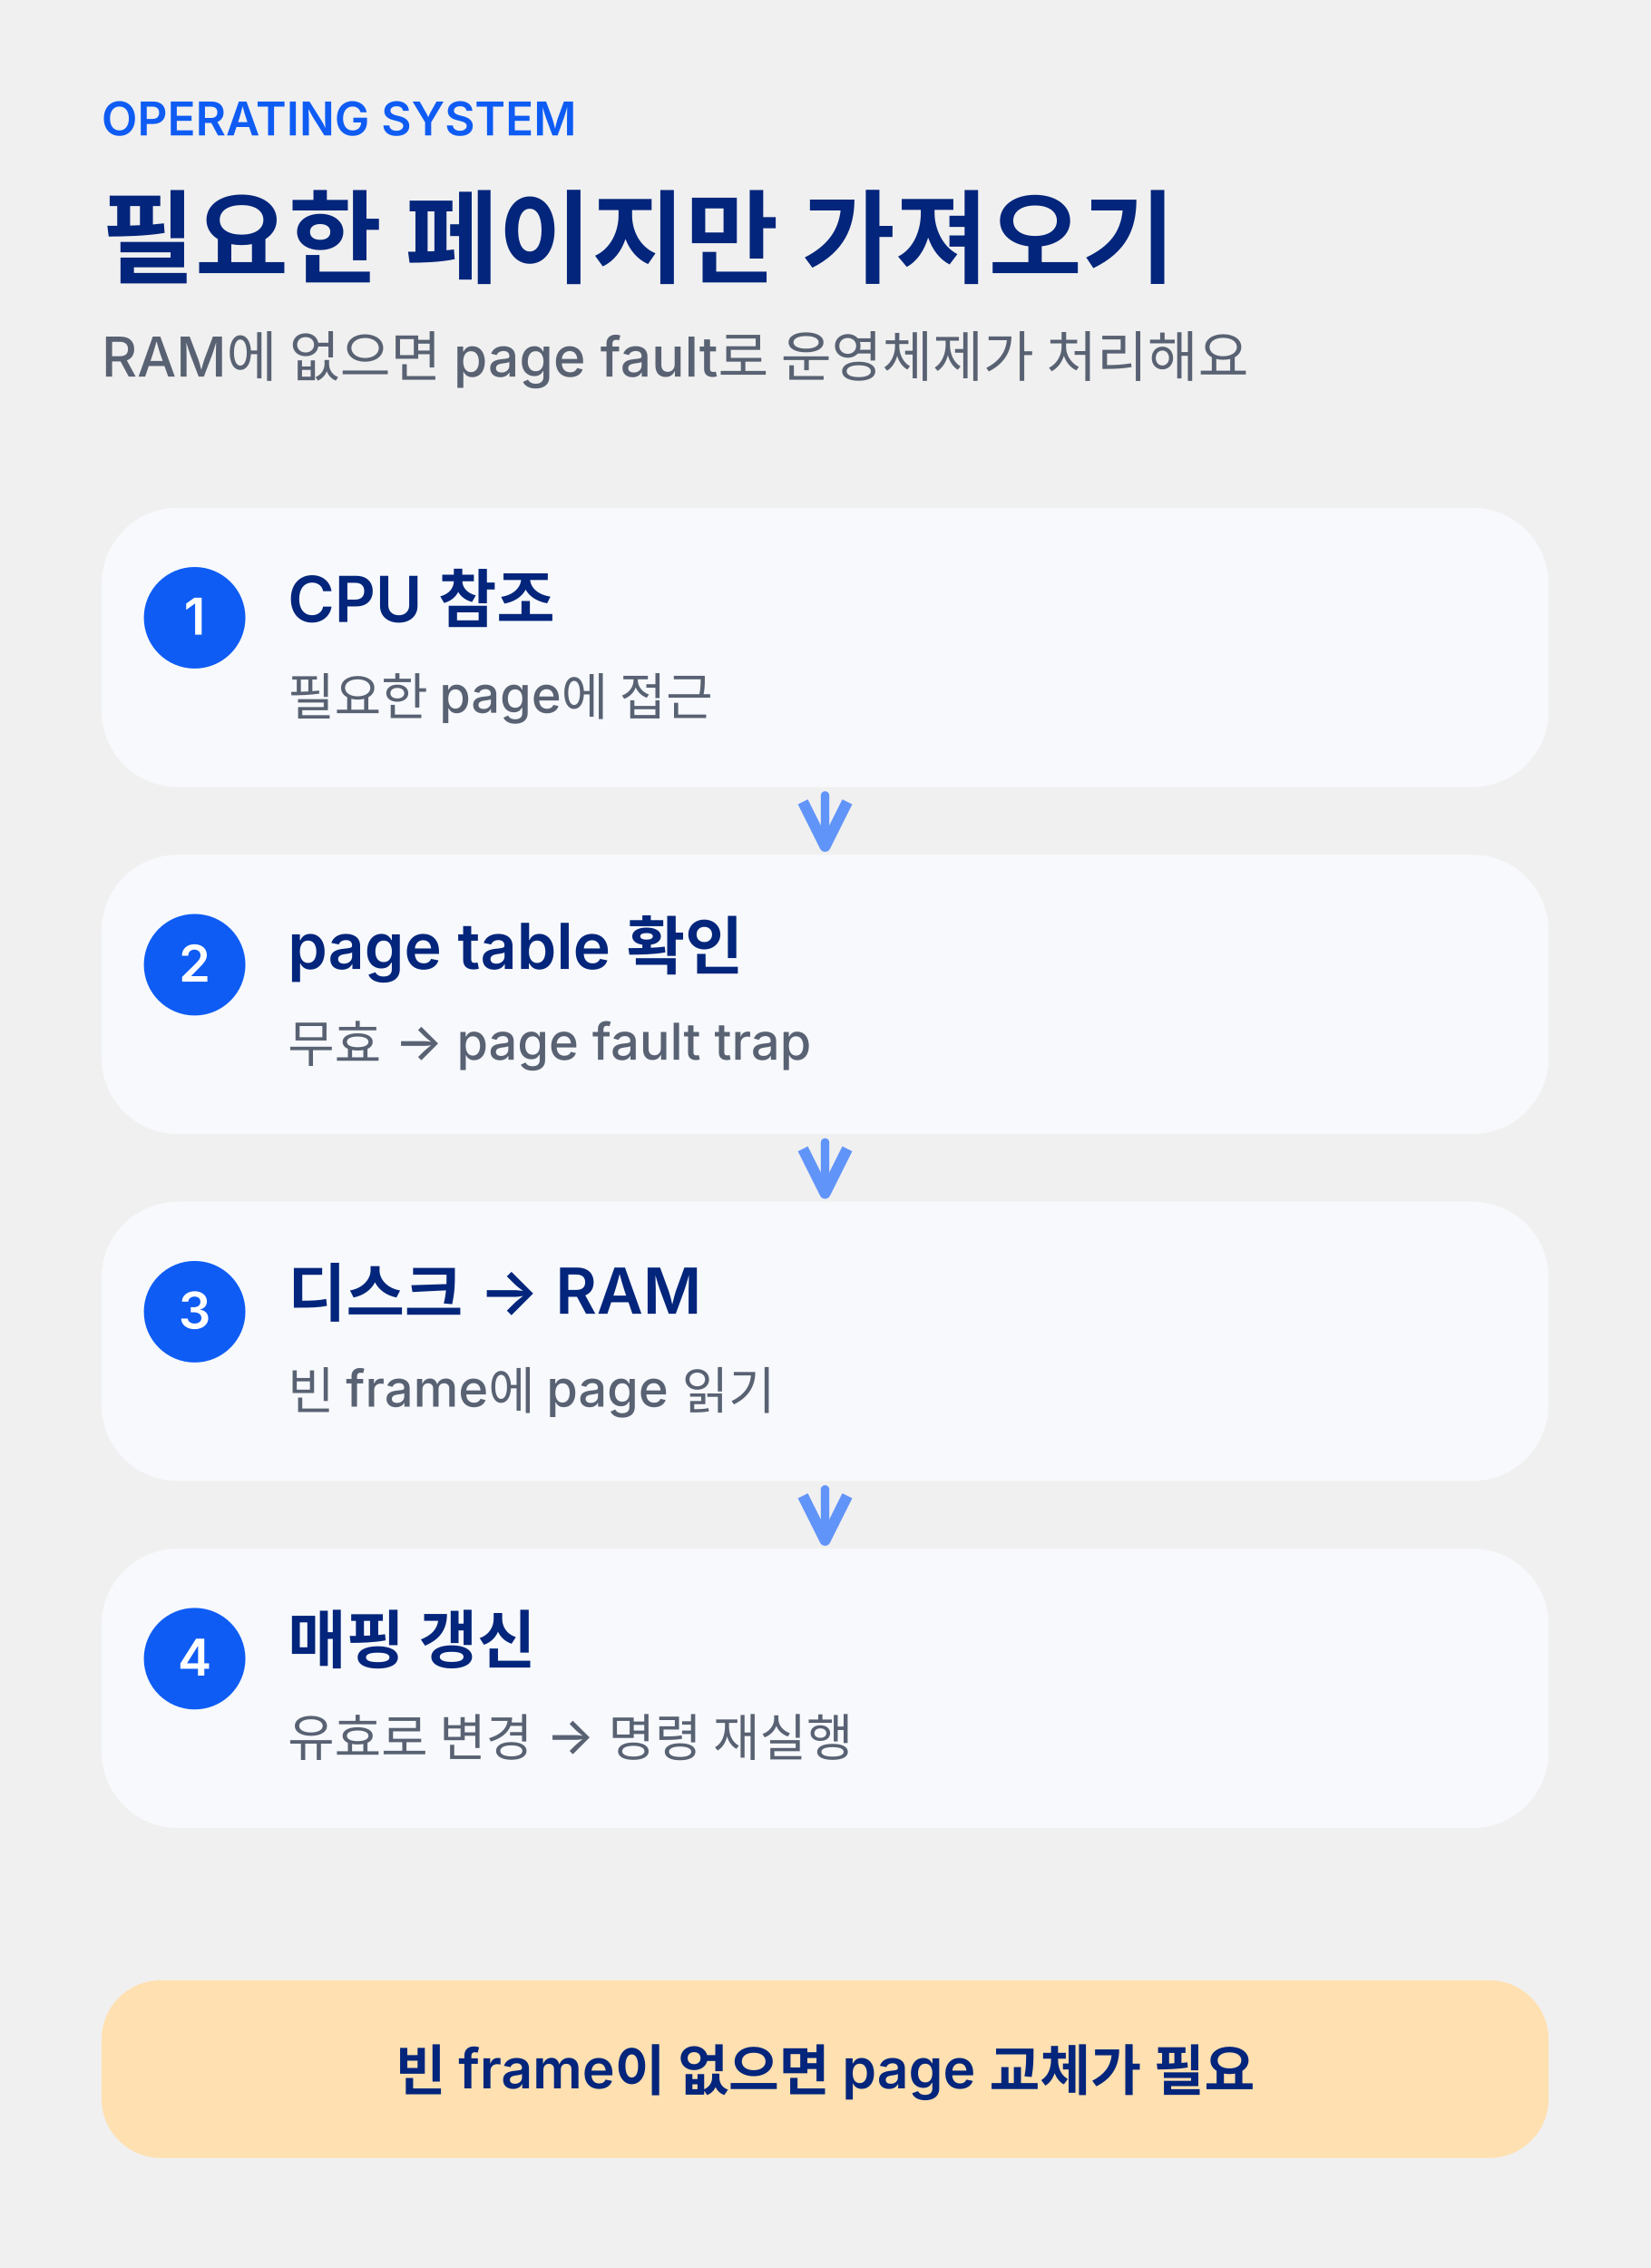
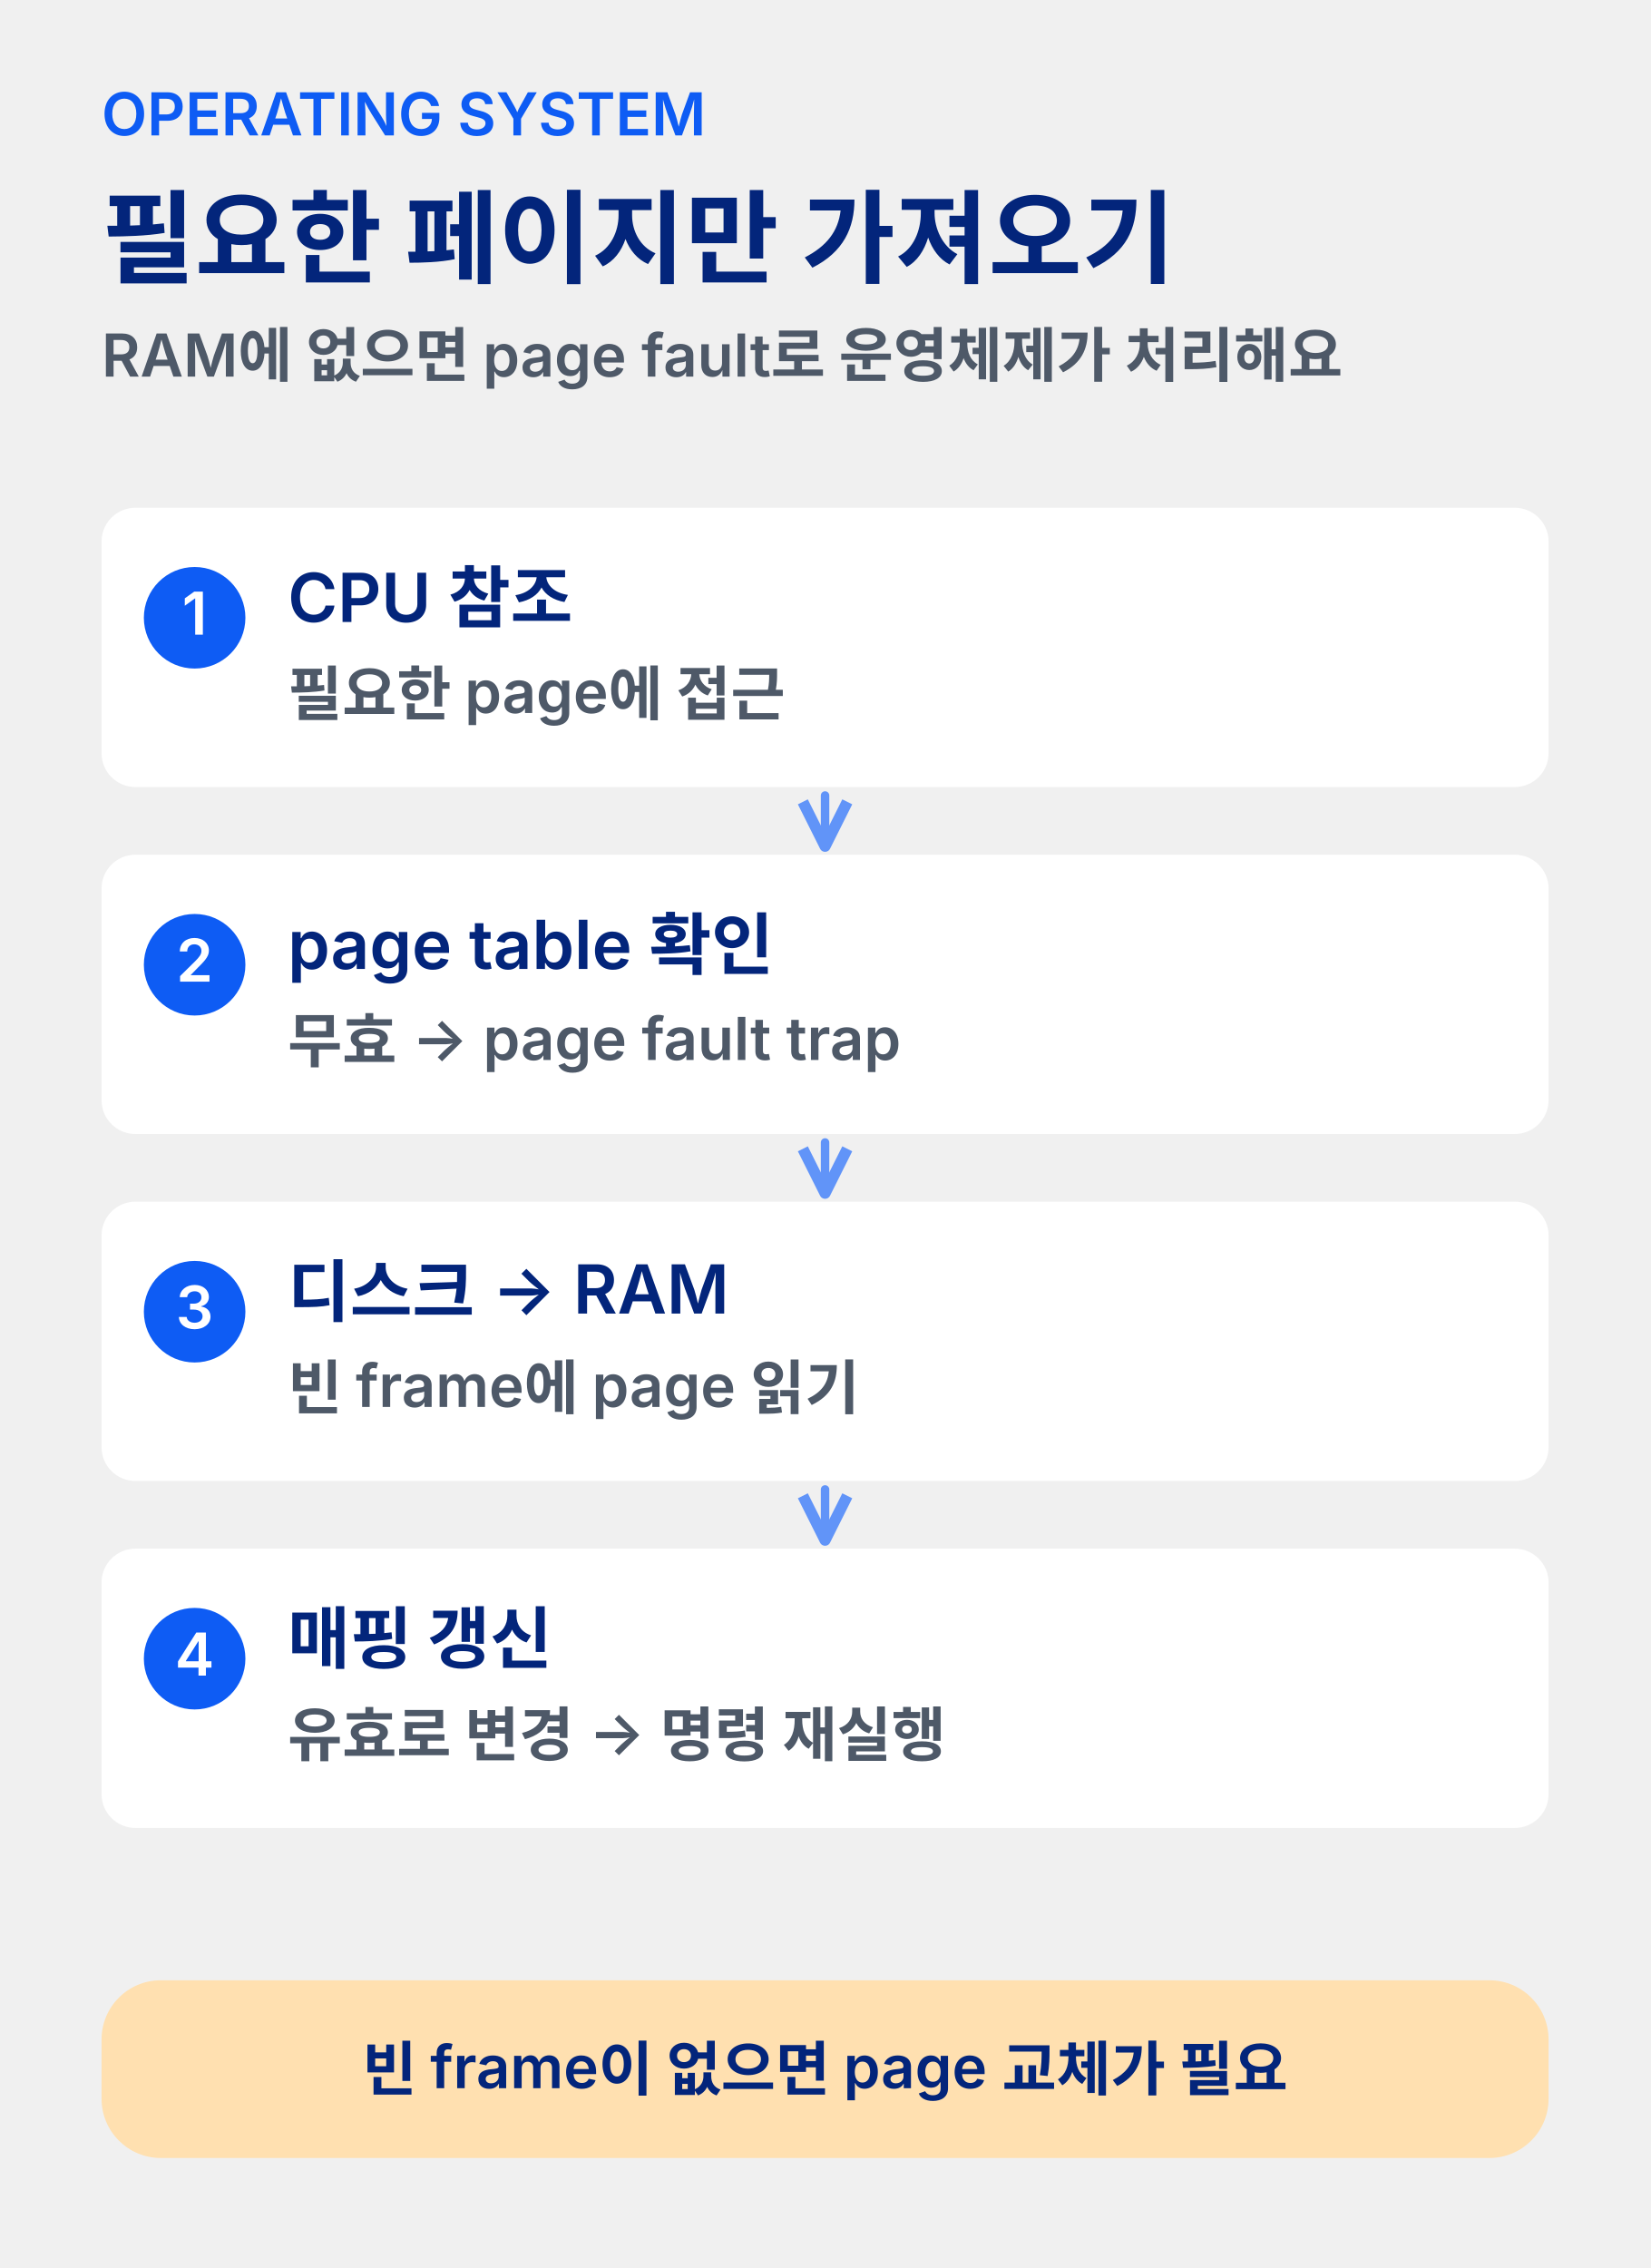
<svg xmlns="http://www.w3.org/2000/svg" width="390" height="536" viewBox="0 0 390 536" role="img" aria-labelledby="title desc">
  <defs>
    <marker id="arrow" viewBox="0 0 8 8" refX="7" refY="4" markerWidth="7" markerHeight="7" orient="auto-start-reverse">
      <path d="M1 1 L7 4 L1 7" fill="none" stroke="#6194F8" stroke-width="1.5" stroke-linejoin="round" />
    </marker>
  </defs>
  <g font-family="Pretendard, -apple-system, sans-serif">
-     <text x="24" y="32" font-size="11" fill="#0E5CF4" font-weight="600" text-anchor="start">OPERATING SYSTEM</text>
+     <text x="24" y="32" font-size="14" fill="#0E5CF4" font-weight="600" text-anchor="start">OPERATING SYSTEM</text>
    <text x="24" y="65" font-size="24" fill="#03257B" font-weight="700" text-anchor="start">필요한 페이지만 가져오기</text>
-     <text x="24" y="89" font-size="13" fill="#596273" font-weight="500" text-anchor="start">RAM에 없으면 page fault로 운영체제가 처리해요</text>
-     <rect x="24" y="120" width="342" height="66" rx="18" fill="#F7F9FC" stroke="none" />
+     <text x="24" y="89" font-size="14" fill="#4E5968" font-weight="600" text-anchor="start">RAM에 없으면 page fault로 운영체제가 처리해요</text>
+     <rect x="24" y="120" width="342" height="66" rx="8" fill="#FFFFFF" stroke="none" />
    <circle cx="46" cy="146" r="12" fill="#0E5CF4" />
-     <text x="46" y="150" font-size="12" fill="white" font-weight="600" text-anchor="middle">1</text>
-     <text x="68" y="147" font-size="15" fill="#03257B" font-weight="600" text-anchor="start">CPU 참조</text>
-     <text x="68" y="169" font-size="12" fill="#596273" font-weight="500" text-anchor="start">필요한 page에 접근</text>
+     <text x="46" y="150" font-size="14" fill="white" font-weight="600" text-anchor="middle">1</text>
+     <text x="68" y="147" font-size="16" fill="#03257B" font-weight="600" text-anchor="start">CPU 참조</text>
+     <text x="68" y="169" font-size="14" fill="#4E5968" font-weight="600" text-anchor="start">필요한 page에 접근</text>
    <path d="M195 188 L195 200" fill="none" stroke="#6194F8" stroke-width="2" stroke-linecap="round" marker-end="url(#arrow)" />
-     <rect x="24" y="202" width="342" height="66" rx="18" fill="#F7F9FC" stroke="none" />
+     <rect x="24" y="202" width="342" height="66" rx="8" fill="#FFFFFF" stroke="none" />
    <circle cx="46" cy="228" r="12" fill="#0E5CF4" />
-     <text x="46" y="232" font-size="12" fill="white" font-weight="600" text-anchor="middle">2</text>
-     <text x="68" y="229" font-size="15" fill="#03257B" font-weight="600" text-anchor="start">page table 확인</text>
-     <text x="68" y="251" font-size="12" fill="#596273" font-weight="500" text-anchor="start">무효 → page fault trap</text>
+     <text x="46" y="232" font-size="14" fill="white" font-weight="600" text-anchor="middle">2</text>
+     <text x="68" y="229" font-size="16" fill="#03257B" font-weight="600" text-anchor="start">page table 확인</text>
+     <text x="68" y="251" font-size="14" fill="#4E5968" font-weight="600" text-anchor="start">무효 → page fault trap</text>
    <path d="M195 270 L195 282" fill="none" stroke="#6194F8" stroke-width="2" stroke-linecap="round" marker-end="url(#arrow)" />
-     <rect x="24" y="284" width="342" height="66" rx="18" fill="#F7F9FC" stroke="none" />
+     <rect x="24" y="284" width="342" height="66" rx="8" fill="#FFFFFF" stroke="none" />
    <circle cx="46" cy="310" r="12" fill="#0E5CF4" />
-     <text x="46" y="314" font-size="12" fill="white" font-weight="600" text-anchor="middle">3</text>
-     <text x="68" y="311" font-size="15" fill="#03257B" font-weight="600" text-anchor="start">디스크 → RAM</text>
-     <text x="68" y="333" font-size="12" fill="#596273" font-weight="500" text-anchor="start">빈 frame에 page 읽기</text>
+     <text x="46" y="314" font-size="14" fill="white" font-weight="600" text-anchor="middle">3</text>
+     <text x="68" y="311" font-size="16" fill="#03257B" font-weight="600" text-anchor="start">디스크 → RAM</text>
+     <text x="68" y="333" font-size="14" fill="#4E5968" font-weight="600" text-anchor="start">빈 frame에 page 읽기</text>
    <path d="M195 352 L195 364" fill="none" stroke="#6194F8" stroke-width="2" stroke-linecap="round" marker-end="url(#arrow)" />
-     <rect x="24" y="366" width="342" height="66" rx="18" fill="#F7F9FC" stroke="none" />
+     <rect x="24" y="366" width="342" height="66" rx="8" fill="#FFFFFF" stroke="none" />
    <circle cx="46" cy="392" r="12" fill="#0E5CF4" />
-     <text x="46" y="396" font-size="12" fill="white" font-weight="600" text-anchor="middle">4</text>
-     <text x="68" y="393" font-size="15" fill="#03257B" font-weight="600" text-anchor="start">매핑 갱신</text>
-     <text x="68" y="415" font-size="12" fill="#596273" font-weight="500" text-anchor="start">유효로 변경 → 명령 재실행</text>
+     <text x="46" y="396" font-size="14" fill="white" font-weight="600" text-anchor="middle">4</text>
+     <text x="68" y="393" font-size="16" fill="#03257B" font-weight="600" text-anchor="start">매핑 갱신</text>
+     <text x="68" y="415" font-size="14" fill="#4E5968" font-weight="600" text-anchor="start">유효로 변경 → 명령 재실행</text>
    <rect x="24" y="468" width="342" height="42" rx="14" fill="#FFE0B0" stroke="none" />
-     <text x="195" y="494" font-size="13" fill="#03257B" font-weight="600" text-anchor="middle">빈 frame이 없으면 page 교체가 필요</text>
+     <text x="195" y="494" font-size="14" fill="#03257B" font-weight="600" text-anchor="middle">빈 frame이 없으면 page 교체가 필요</text>
  </g>
</svg>
